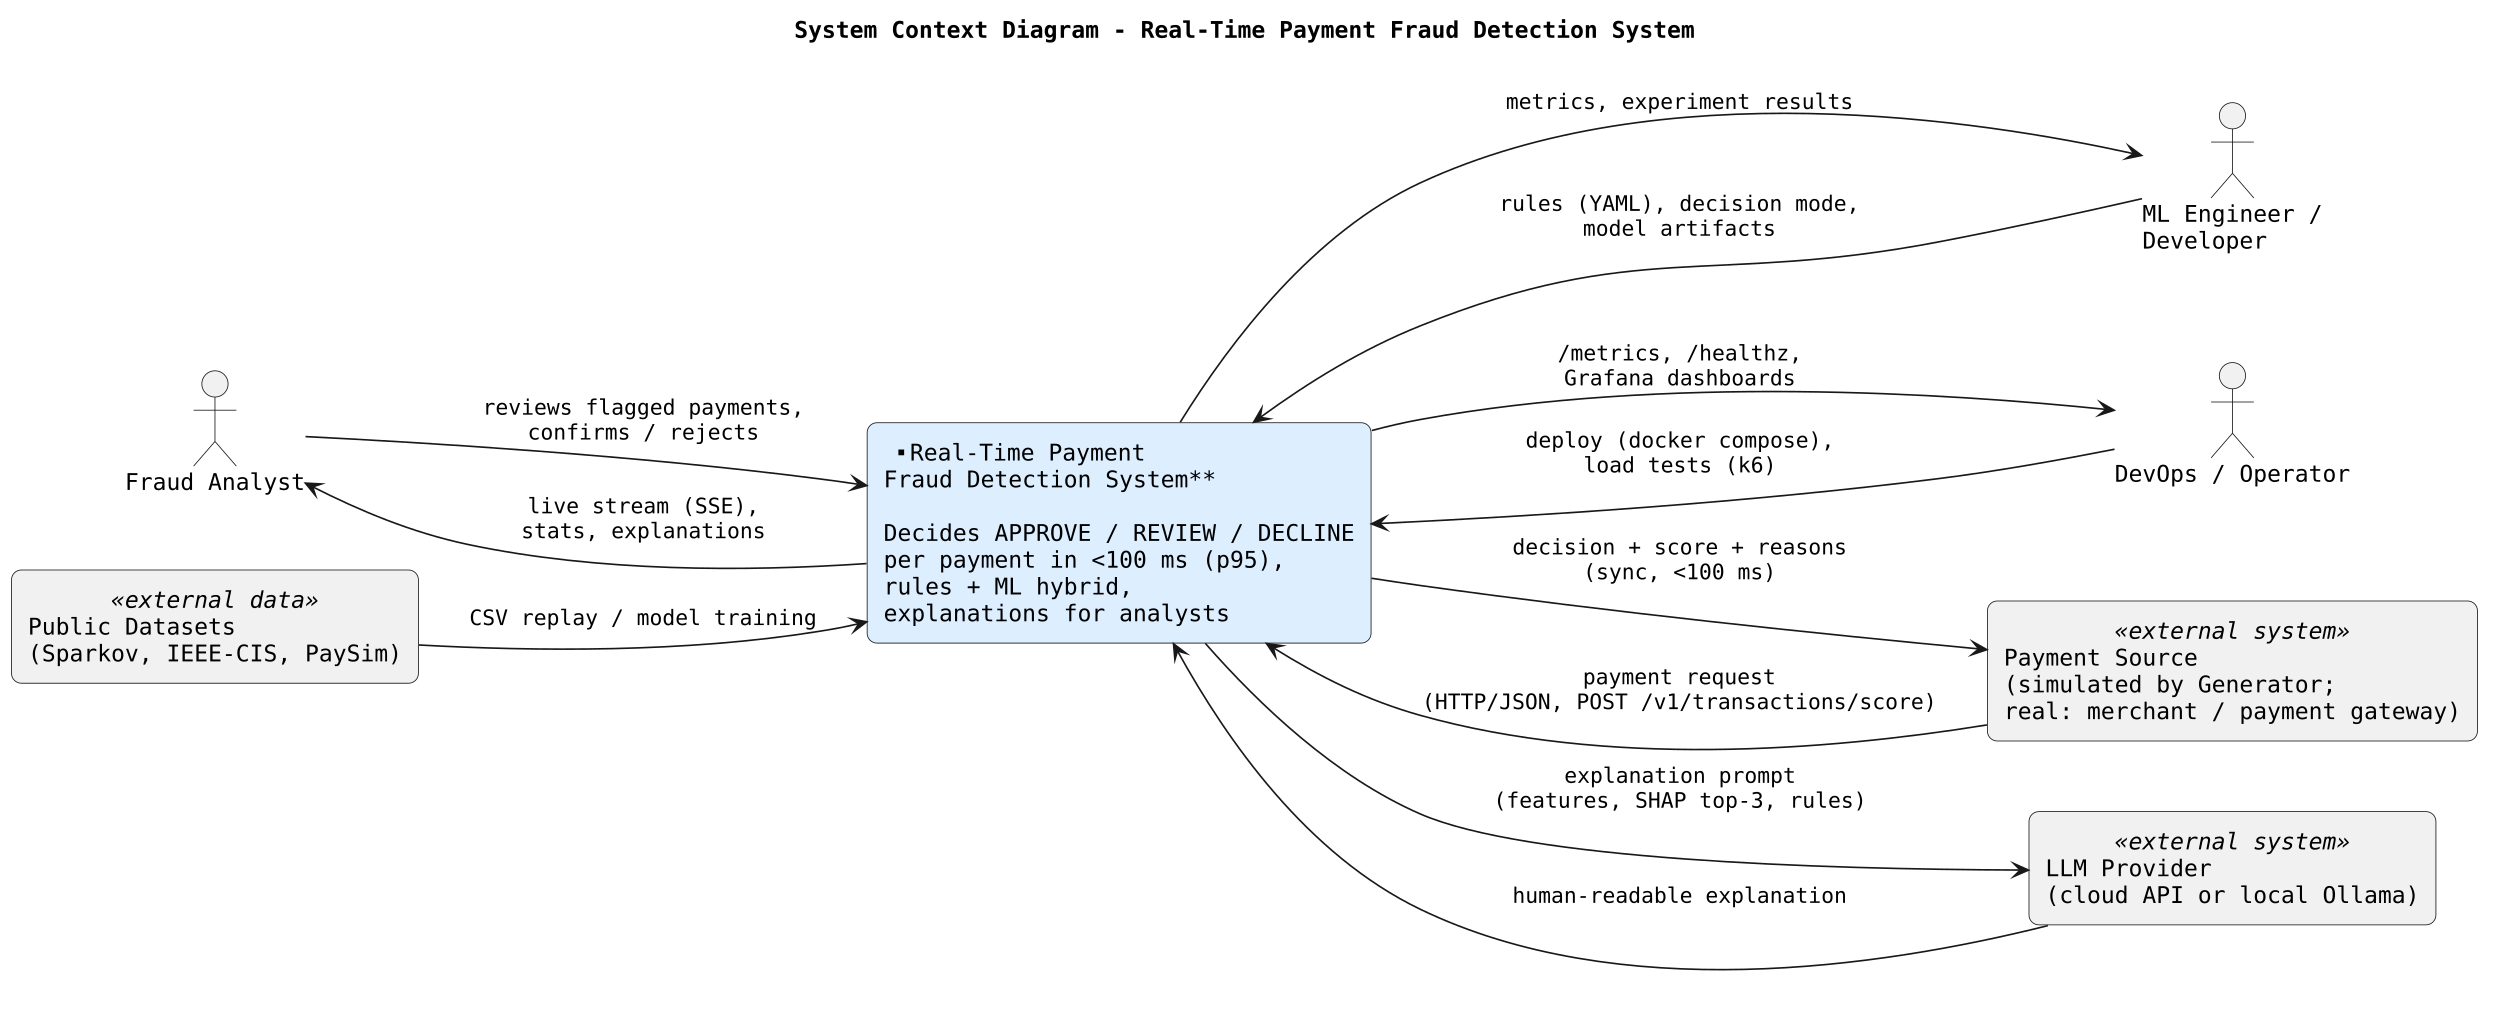
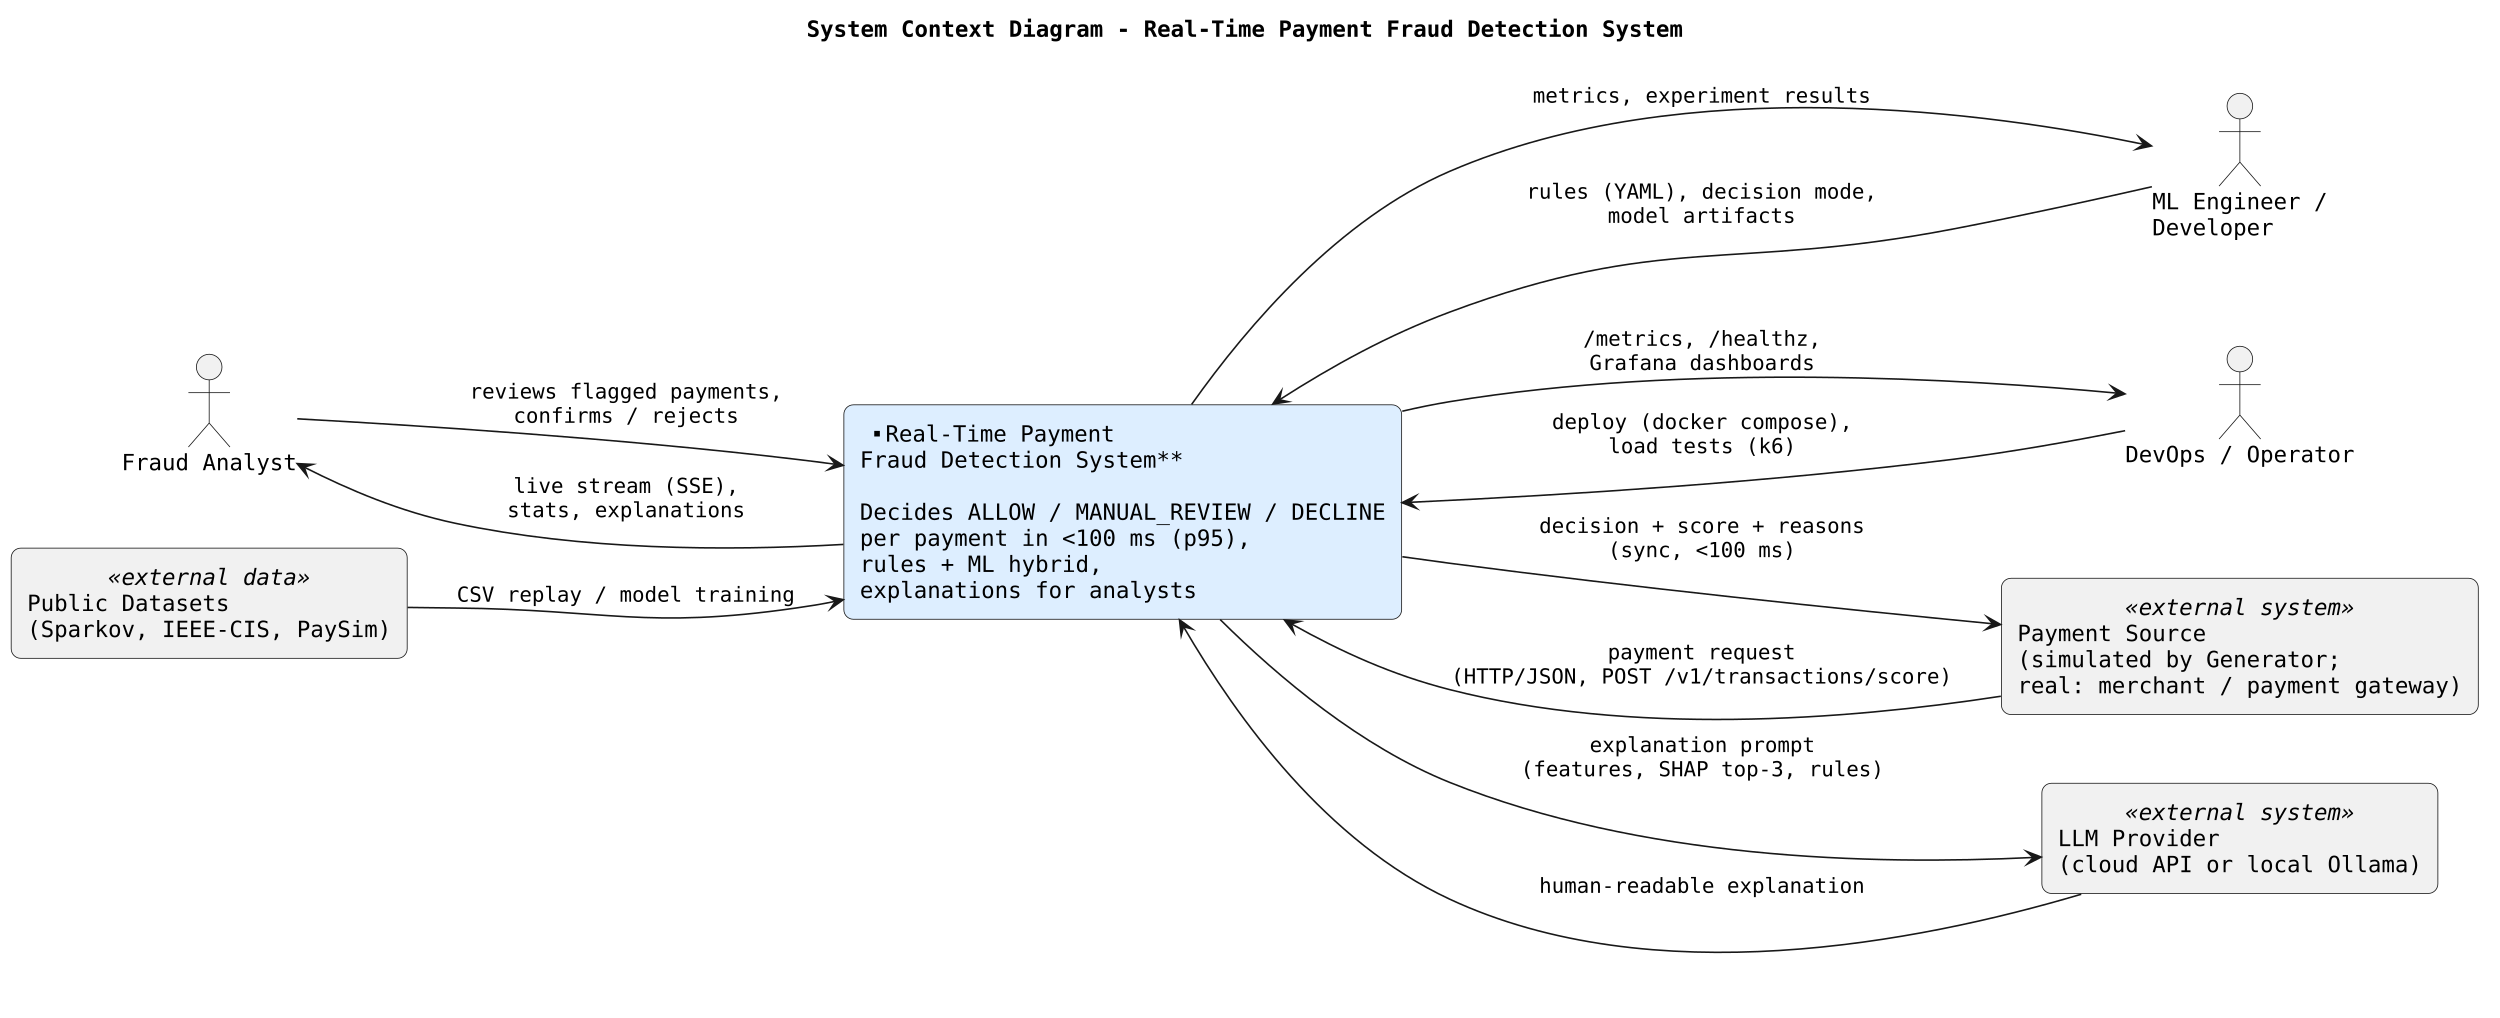
- <svg xmlns="http://www.w3.org/2000/svg" version="1.1" data-diagram-type="DESCRIPTION" style="width:1521px;height:626px;background:#FFFFFF;" width="1521px" height="626px" viewBox="0 0 1521 626" zoomAndPan="magnify" preserveAspectRatio="none" contentStyleType="text/css">
+ <svg xmlns="http://www.w3.org/2000/svg" version="1.1" data-diagram-type="DESCRIPTION" style="width:1563px;height:636px;background:#FFFFFF;" width="1563px" height="636px" viewBox="0 0 1563 636" zoomAndPan="magnify" preserveAspectRatio="none" contentStyleType="text/css">
  <defs />
  <g font-family="sans-serif" lengthAdjust="spacing">
    <g class="title" data-source-line="1">
-       <text x="483.216" y="22.995" fill="#000" font-size="14" textLength="547.866" font-weight="700" font-family="monospace">System Context Diagram - Real-Time Payment Fraud Detection System</text>
+       <text x="504.286" y="22.995" fill="#000" font-size="14" textLength="547.866" font-weight="700" font-family="monospace">System Context Diagram - Real-Time Payment Fraud Detection System</text>
    </g>
    <g class="entity" data-qualified-name="analyst" id="ent0001" data-source-line="9">
-       <ellipse cx="130.787" cy="233.577" rx="8" ry="8" fill="#F1F1F1" style="stroke:#181818;stroke-width:0.5;" />
-       <path d="M130.787,241.577 L130.787,268.577 M117.787,249.577 L143.787,249.577 M130.787,268.577 L117.787,283.577 M130.787,268.577 L143.787,283.577" style="stroke:#181818;stroke-width:0.5;" fill="none" />
-       <text x="76" y="298.072" fill="#000" font-size="14" textLength="109.573" font-family="monospace">Fraud Analyst</text>
+       <ellipse cx="130.787" cy="229.487" rx="8" ry="8" fill="#F1F1F1" style="stroke:#181818;stroke-width:0.5;" />
+       <path d="M130.787,237.487 L130.787,264.487 M117.787,245.487 L143.787,245.487 M130.787,264.487 L117.787,279.487 M130.787,264.487 L143.787,279.487" style="stroke:#181818;stroke-width:0.5;" fill="none" />
+       <text x="76" y="293.982" fill="#000" font-size="14" textLength="109.573" font-family="monospace">Fraud Analyst</text>
    </g>
    <g class="entity" data-qualified-name="dev" id="ent0002" data-source-line="10">
-       <ellipse cx="1358.227" cy="70.437" rx="8" ry="8" fill="#F1F1F1" style="stroke:#181818;stroke-width:0.5;" />
-       <path d="M1358.227,78.437 L1358.227,105.437 M1345.227,86.437 L1371.227,86.437 M1358.227,105.437 L1345.227,120.437 M1358.227,105.437 L1371.227,120.437" style="stroke:#181818;stroke-width:0.5;" fill="none" />
-       <text x="1303.44" y="134.932" fill="#000" font-size="14" textLength="109.573" font-family="monospace">ML Engineer /</text>
-       <text x="1303.44" y="151.229" fill="#000" font-size="14" textLength="75.858" font-family="monospace">Developer</text>
+       <ellipse cx="1400.367" cy="66.337" rx="8" ry="8" fill="#F1F1F1" style="stroke:#181818;stroke-width:0.5;" />
+       <path d="M1400.367,74.337 L1400.367,101.337 M1387.367,82.337 L1413.367,82.337 M1400.367,101.337 L1387.367,116.337 M1400.367,101.337 L1413.367,116.337" style="stroke:#181818;stroke-width:0.5;" fill="none" />
+       <text x="1345.58" y="130.832" fill="#000" font-size="14" textLength="109.573" font-family="monospace">ML Engineer /</text>
+       <text x="1345.58" y="147.129" fill="#000" font-size="14" textLength="75.858" font-family="monospace">Developer</text>
    </g>
    <g class="entity" data-qualified-name="ops" id="ent0003" data-source-line="11">
-       <ellipse cx="1358.224" cy="228.577" rx="8" ry="8" fill="#F1F1F1" style="stroke:#181818;stroke-width:0.5;" />
-       <path d="M1358.224,236.577 L1358.224,263.577 M1345.224,244.577 L1371.224,244.577 M1358.224,263.577 L1345.224,278.577 M1358.224,263.577 L1371.224,278.577" style="stroke:#181818;stroke-width:0.5;" fill="none" />
-       <text x="1286.58" y="293.072" fill="#000" font-size="14" textLength="143.288" font-family="monospace">DevOps / Operator</text>
+       <ellipse cx="1400.364" cy="224.487" rx="8" ry="8" fill="#F1F1F1" style="stroke:#181818;stroke-width:0.5;" />
+       <path d="M1400.364,232.487 L1400.364,259.487 M1387.364,240.487 L1413.364,240.487 M1400.364,259.487 L1387.364,274.487 M1400.364,259.487 L1413.364,274.487" style="stroke:#181818;stroke-width:0.5;" fill="none" />
+       <text x="1328.72" y="288.982" fill="#000" font-size="14" textLength="143.288" font-family="monospace">DevOps / Operator</text>
    </g>
    <g class="entity" data-qualified-name="src" id="ent0004" data-source-line="13">
-       <rect x="1209.15" y="365.637" width="298.147" height="85.188" fill="#F1F1F1" style="stroke:#181818;stroke-width:0.5;" rx="6" ry="6" />
-       <text x="1286.58" y="388.632" fill="#000" font-size="14" textLength="143.288" font-style="italic" font-family="monospace">«external system»</text>
-       <text x="1219.15" y="404.929" fill="#000" font-size="14" textLength="118.002" font-family="monospace">Payment Source</text>
-       <text x="1219.15" y="421.226" fill="#000" font-size="14" textLength="202.289" font-family="monospace">(simulated by Generator;</text>
-       <text x="1219.15" y="437.523" fill="#000" font-size="14" textLength="278.147" font-family="monospace">real: merchant / payment gateway)</text>
+       <rect x="1251.29" y="361.547" width="298.147" height="85.188" fill="#F1F1F1" style="stroke:#181818;stroke-width:0.5;" rx="6" ry="6" />
+       <text x="1328.72" y="384.542" fill="#000" font-size="14" textLength="143.288" font-style="italic" font-family="monospace">«external system»</text>
+       <text x="1261.29" y="400.839" fill="#000" font-size="14" textLength="118.002" font-family="monospace">Payment Source</text>
+       <text x="1261.29" y="417.136" fill="#000" font-size="14" textLength="202.289" font-family="monospace">(simulated by Generator;</text>
+       <text x="1261.29" y="433.433" fill="#000" font-size="14" textLength="278.147" font-family="monospace">real: merchant / payment gateway)</text>
    </g>
    <g class="entity" data-qualified-name="llm" id="ent0005" data-source-line="14">
-       <rect x="1234.44" y="493.787" width="247.575" height="68.891" fill="#F1F1F1" style="stroke:#181818;stroke-width:0.5;" rx="6" ry="6" />
-       <text x="1286.584" y="516.782" fill="#000" font-size="14" textLength="143.288" font-style="italic" font-family="monospace">«external system»</text>
-       <text x="1244.44" y="533.079" fill="#000" font-size="14" textLength="101.145" font-family="monospace">LLM Provider</text>
-       <text x="1244.44" y="549.376" fill="#000" font-size="14" textLength="227.575" font-family="monospace">(cloud API or local Ollama)</text>
+       <rect x="1276.58" y="489.697" width="247.575" height="68.891" fill="#F1F1F1" style="stroke:#181818;stroke-width:0.5;" rx="6" ry="6" />
+       <text x="1328.724" y="512.692" fill="#000" font-size="14" textLength="143.288" font-style="italic" font-family="monospace">«external system»</text>
+       <text x="1286.58" y="528.989" fill="#000" font-size="14" textLength="101.145" font-family="monospace">LLM Provider</text>
+       <text x="1286.58" y="545.286" fill="#000" font-size="14" textLength="227.575" font-family="monospace">(cloud API or local Ollama)</text>
    </g>
    <g class="entity" data-qualified-name="ds" id="ent0006" data-source-line="15">
-       <rect x="7" y="346.787" width="247.575" height="68.891" fill="#F1F1F1" style="stroke:#181818;stroke-width:0.5;" rx="6" ry="6" />
-       <text x="67.572" y="369.782" fill="#000" font-size="14" textLength="126.431" font-style="italic" font-family="monospace">«external data»</text>
-       <text x="17" y="386.079" fill="#000" font-size="14" textLength="126.431" font-family="monospace">Public Datasets</text>
-       <text x="17" y="402.376" fill="#000" font-size="14" textLength="227.575" font-family="monospace">(Sparkov, IEEE-CIS, PaySim)</text>
+       <rect x="7" y="342.697" width="247.575" height="68.891" fill="#F1F1F1" style="stroke:#181818;stroke-width:0.5;" rx="6" ry="6" />
+       <text x="67.572" y="365.692" fill="#000" font-size="14" textLength="126.431" font-style="italic" font-family="monospace">«external data»</text>
+       <text x="17" y="381.989" fill="#000" font-size="14" textLength="126.431" font-family="monospace">Public Datasets</text>
+       <text x="17" y="398.286" fill="#000" font-size="14" textLength="227.575" font-family="monospace">(Sparkov, IEEE-CIS, PaySim)</text>
    </g>
    <g class="entity" data-qualified-name="sys" id="ent0007" data-source-line="17">
-       <rect x="527.58" y="257.187" width="306.576" height="134.078" fill="#DEF" style="stroke:#181818;stroke-width:0.5;" rx="6" ry="6" />
-       <rect x="546.58" y="273.484" width="3.5" height="3.5" fill="#000" />
-       <text x="553.58" y="280.182" fill="#000" font-size="14" textLength="143.288" font-family="monospace">Real-Time Payment</text>
-       <text x="537.58" y="296.479" fill="#000" font-size="14" textLength="202.289" font-family="monospace">Fraud Detection System**</text>
-       <text x="537.58" y="312.776" fill="#000" font-size="14" font-family="monospace"> </text>
-       <text x="537.58" y="329.073" fill="#000" font-size="14" textLength="286.576" font-family="monospace">Decides APPROVE / REVIEW / DECLINE</text>
-       <text x="537.58" y="345.369" fill="#000" font-size="14" textLength="244.433" font-family="monospace">per payment in &lt;100 ms (p95),</text>
-       <text x="537.58" y="361.666" fill="#000" font-size="14" textLength="151.717" font-family="monospace">rules + ML hybrid,</text>
-       <text x="537.58" y="377.963" fill="#000" font-size="14" textLength="210.718" font-family="monospace">explanations for analysts</text>
+       <rect x="527.58" y="253.097" width="348.72" height="134.078" fill="#DEF" style="stroke:#181818;stroke-width:0.5;" rx="6" ry="6" />
+       <rect x="546.58" y="269.394" width="3.5" height="3.5" fill="#000" />
+       <text x="553.58" y="276.092" fill="#000" font-size="14" textLength="143.288" font-family="monospace">Real-Time Payment</text>
+       <text x="537.58" y="292.389" fill="#000" font-size="14" textLength="202.289" font-family="monospace">Fraud Detection System**</text>
+       <text x="537.58" y="308.686" fill="#000" font-size="14" font-family="monospace"> </text>
+       <text x="537.58" y="324.983" fill="#000" font-size="14" textLength="328.72" font-family="monospace">Decides ALLOW / MANUAL_REVIEW / DECLINE</text>
+       <text x="537.58" y="341.279" fill="#000" font-size="14" textLength="244.433" font-family="monospace">per payment in &lt;100 ms (p95),</text>
+       <text x="537.58" y="357.576" fill="#000" font-size="14" textLength="151.717" font-family="monospace">rules + ML hybrid,</text>
+       <text x="537.58" y="373.873" fill="#000" font-size="14" textLength="210.718" font-family="monospace">explanations for analysts</text>
    </g>
    <g class="link" data-entity-1="ent0004" data-entity-2="ent0007" id="lnk8" data-source-line="19" data-link-type="dependency">
-       <path d="M1208.86,441.047 C1109.53,457.057 976.83,466.837 864.15,435.227 C831.51,426.077 803.148,411.93 774.738,394.14" style="stroke:#181818;stroke-width:1;" fill="none" id="src-to-sys" />
-       <polygon points="770.5,391.487,776.005,399.654,774.738,394.14,780.251,392.873,770.5,391.487" fill="#181818" style="stroke:#181818;stroke-width:1;stroke-linejoin:miter;stroke-miterlimit:10;" />
-       <text x="962.983" y="416.294" fill="#000" font-size="13" textLength="117.4" font-family="monospace">payment request</text>
-       <text x="865.15" y="431.427" fill="#000" font-size="13" textLength="313.066" font-family="monospace">(HTTP/JSON, POST /v1/transactions/score)</text>
+       <path d="M1250.93,435.297 C1151.85,450.507 1019.48,460.017 906.29,431.137 C870.73,422.067 839.042,407.801 807.372,390.051" style="stroke:#181818;stroke-width:1;" fill="none" id="src-to-sys" />
+       <polygon points="803.01,387.607,808.905,395.496,807.372,390.051,812.817,388.518,803.01,387.607" fill="#181818" style="stroke:#181818;stroke-width:1;stroke-linejoin:miter;stroke-miterlimit:10;" />
+       <text x="1005.123" y="412.204" fill="#000" font-size="13" textLength="117.4" font-family="monospace">payment request</text>
+       <text x="907.29" y="427.337" fill="#000" font-size="13" textLength="313.066" font-family="monospace">(HTTP/JSON, POST /v1/transactions/score)</text>
    </g>
    <g class="link" data-entity-1="ent0007" data-entity-2="ent0004" id="lnk9" data-source-line="20" data-link-type="dependency">
-       <path d="M834.41,351.807 C844.47,353.377 854.45,354.867 864.15,356.227 C979.55,372.427 1105.802,385.558 1203.852,394.788" style="stroke:#181818;stroke-width:1;" fill="none" id="sys-to-src" />
-       <polygon points="1208.83,395.257,1200.244,390.431,1203.852,394.788,1199.495,398.396,1208.83,395.257" fill="#181818" style="stroke:#181818;stroke-width:1;stroke-linejoin:miter;stroke-miterlimit:10;" />
-       <text x="920.15" y="337.294" fill="#000" font-size="13" textLength="203.493" font-family="monospace">decision + score + reasons</text>
-       <text x="963.197" y="352.427" fill="#000" font-size="13" textLength="117.4" font-family="monospace">(sync, &lt;100 ms)</text>
+       <path d="M876.74,348.087 C886.73,349.507 896.64,350.867 906.29,352.137 C1021.72,367.297 1147.833,380.474 1245.823,389.984" style="stroke:#181818;stroke-width:1;" fill="none" id="sys-to-src" />
+       <polygon points="1250.8,390.467,1242.228,385.616,1245.823,389.984,1241.456,393.579,1250.8,390.467" fill="#181818" style="stroke:#181818;stroke-width:1;stroke-linejoin:miter;stroke-miterlimit:10;" />
+       <text x="962.29" y="333.204" fill="#000" font-size="13" textLength="203.493" font-family="monospace">decision + score + reasons</text>
+       <text x="1005.337" y="348.337" fill="#000" font-size="13" textLength="117.4" font-family="monospace">(sync, &lt;100 ms)</text>
    </g>
    <g class="link" data-entity-1="ent0001" data-entity-2="ent0007" id="lnk10" data-source-line="22" data-link-type="dependency">
-       <path d="M185.89,265.627 C257.43,269.207 387.34,277.067 497.58,291.227 C507.3,292.477 512.357,293.146 522.427,294.676" style="stroke:#181818;stroke-width:1;" fill="none" id="analyst-to-sys" />
-       <polygon points="527.37,295.427,519.073,290.12,522.427,294.676,517.871,298.03,527.37,295.427" fill="#181818" style="stroke:#181818;stroke-width:1;stroke-linejoin:miter;stroke-miterlimit:10;" />
-       <text x="293.58" y="252.294" fill="#000" font-size="13" textLength="195.667" font-family="monospace">reviews flagged payments,</text>
-       <text x="320.973" y="267.427" fill="#000" font-size="13" textLength="140.88" font-family="monospace">confirms / rejects</text>
+       <path d="M185.85,261.847 C257.35,265.757 387.22,273.987 497.58,287.137 C507.25,288.297 512.226,288.898 522.226,290.268" style="stroke:#181818;stroke-width:1;" fill="none" id="analyst-to-sys" />
+       <polygon points="527.18,290.947,518.806,285.762,522.226,290.268,517.72,293.688,527.18,290.947" fill="#181818" style="stroke:#181818;stroke-width:1;stroke-linejoin:miter;stroke-miterlimit:10;" />
+       <text x="293.58" y="249.204" fill="#000" font-size="13" textLength="195.667" font-family="monospace">reviews flagged payments,</text>
+       <text x="320.973" y="264.337" fill="#000" font-size="13" textLength="140.88" font-family="monospace">confirms / rejects</text>
    </g>
    <g class="link" data-entity-1="ent0007" data-entity-2="ent0001" id="lnk11" data-source-line="23" data-link-type="dependency">
-       <path d="M527.22,342.877 C453.21,347.887 363.46,347.987 284.58,331.227 C250.21,323.927 218.66,310.597 190.23,296.187" style="stroke:#181818;stroke-width:1;" fill="none" id="sys-to-analyst" />
-       <polygon points="185.77,293.927,191.989,301.564,190.23,296.187,195.606,294.428,185.77,293.927" fill="#181818" style="stroke:#181818;stroke-width:1;stroke-linejoin:miter;stroke-miterlimit:10;" />
-       <text x="320.993" y="312.294" fill="#000" font-size="13" textLength="140.88" font-family="monospace">live stream (SSE),</text>
-       <text x="317.08" y="327.427" fill="#000" font-size="13" textLength="148.707" font-family="monospace">stats, explanations</text>
+       <path d="M527.33,340.367 C451.97,344.717 363.16,343.837 284.58,327.137 C250.21,319.837 218.66,306.507 190.23,292.097" style="stroke:#181818;stroke-width:1;" fill="none" id="sys-to-analyst" />
+       <polygon points="185.77,289.837,191.989,297.474,190.23,292.097,195.606,290.338,185.77,289.837" fill="#181818" style="stroke:#181818;stroke-width:1;stroke-linejoin:miter;stroke-miterlimit:10;" />
+       <text x="320.993" y="308.204" fill="#000" font-size="13" textLength="140.88" font-family="monospace">live stream (SSE),</text>
+       <text x="317.08" y="323.337" fill="#000" font-size="13" textLength="148.707" font-family="monospace">stats, explanations</text>
    </g>
    <g class="link" data-entity-1="ent0002" data-entity-2="ent0007" id="lnk12" data-source-line="25" data-link-type="dependency">
-       <path d="M1303.22,120.867 C1268,128.907 1220.97,139.267 1179.15,147.227 C1039.83,173.747 995.72,145.277 864.15,198.227 C828.46,212.597 796.885,232.027 766.725,253.947" style="stroke:#181818;stroke-width:1;" fill="none" id="dev-to-sys" />
-       <polygon points="762.68,256.887,772.312,254.831,766.725,253.947,767.609,248.36,762.68,256.887" fill="#181818" style="stroke:#181818;stroke-width:1;stroke-linejoin:miter;stroke-miterlimit:10;" />
-       <text x="912.15" y="128.294" fill="#000" font-size="13" textLength="219.146" font-family="monospace">rules (YAML), decision mode,</text>
-       <text x="963.023" y="143.427" fill="#000" font-size="13" textLength="117.4" font-family="monospace">model artifacts</text>
+       <path d="M1345.36,116.737 C1310.13,124.757 1263.1,135.117 1221.29,143.137 C1081.94,169.877 1039.22,145.507 906.29,195.137 C868.05,209.417 833.34,228.519 799.93,249.929" style="stroke:#181818;stroke-width:1;" fill="none" id="dev-to-sys" />
+       <polygon points="795.72,252.627,805.456,251.139,799.93,249.929,801.139,244.403,795.72,252.627" fill="#181818" style="stroke:#181818;stroke-width:1;stroke-linejoin:miter;stroke-miterlimit:10;" />
+       <text x="954.29" y="124.204" fill="#000" font-size="13" textLength="219.146" font-family="monospace">rules (YAML), decision mode,</text>
+       <text x="1005.163" y="139.337" fill="#000" font-size="13" textLength="117.4" font-family="monospace">model artifacts</text>
    </g>
    <g class="link" data-entity-1="ent0007" data-entity-2="ent0002" id="lnk13" data-source-line="26" data-link-type="dependency">
-       <path d="M718.04,256.877 C749.3,206.437 799.58,141.197 864.15,111.227 C1010.52,43.297 1203.787,72.7 1298.107,93.5" style="stroke:#181818;stroke-width:1;" fill="none" id="sys-to-dev" />
-       <polygon points="1302.99,94.577,1295.063,88.733,1298.107,93.5,1293.34,96.545,1302.99,94.577" fill="#181818" style="stroke:#181818;stroke-width:1;stroke-linejoin:miter;stroke-miterlimit:10;" />
-       <text x="916.15" y="66.294" fill="#000" font-size="13" textLength="211.32" font-family="monospace">metrics, experiment results</text>
+       <path d="M744.98,252.857 C780.86,202.277 837.52,136.807 906.29,107.137 C1054.26,43.297 1246.345,70.709 1340.235,90.229" style="stroke:#181818;stroke-width:1;" fill="none" id="sys-to-dev" />
+       <polygon points="1345.13,91.247,1337.133,85.499,1340.235,90.229,1335.504,93.331,1345.13,91.247" fill="#181818" style="stroke:#181818;stroke-width:1;stroke-linejoin:miter;stroke-miterlimit:10;" />
+       <text x="958.29" y="64.204" fill="#000" font-size="13" textLength="211.32" font-family="monospace">metrics, experiment results</text>
    </g>
    <g class="link" data-entity-1="ent0003" data-entity-2="ent0007" id="lnk14" data-source-line="28" data-link-type="dependency">
-       <path d="M1286.47,273.307 C1253.92,279.737 1214.72,286.767 1179.15,291.227 C1064,305.667 938.004,313.799 839.374,318.489" style="stroke:#181818;stroke-width:1;" fill="none" id="ops-to-sys" />
-       <polygon points="834.38,318.727,843.56,322.295,839.374,318.489,843.18,314.304,834.38,318.727" fill="#181818" style="stroke:#181818;stroke-width:1;stroke-linejoin:miter;stroke-miterlimit:10;" />
-       <text x="928.15" y="272.294" fill="#000" font-size="13" textLength="187.84" font-family="monospace">deploy (docker compose),</text>
-       <text x="963.37" y="287.427" fill="#000" font-size="13" textLength="117.4" font-family="monospace">load tests (k6)</text>
+       <path d="M1328.62,269.267 C1296.07,275.697 1256.87,282.727 1221.29,287.137 C1106.86,301.337 982.405,309.344 881.495,314.044" style="stroke:#181818;stroke-width:1;" fill="none" id="ops-to-sys" />
+       <polygon points="876.5,314.277,885.676,317.854,881.495,314.044,885.304,309.862,876.5,314.277" fill="#181818" style="stroke:#181818;stroke-width:1;stroke-linejoin:miter;stroke-miterlimit:10;" />
+       <text x="970.29" y="268.204" fill="#000" font-size="13" textLength="187.84" font-family="monospace">deploy (docker compose),</text>
+       <text x="1005.51" y="283.337" fill="#000" font-size="13" textLength="117.4" font-family="monospace">load tests (k6)</text>
    </g>
    <g class="link" data-entity-1="ent0007" data-entity-2="ent0003" id="lnk15" data-source-line="29" data-link-type="dependency">
-       <path d="M834.64,261.917 C844.52,259.287 854.42,257.007 864.15,255.227 C1012.36,228.117 1184.856,239.197 1281.306,249.077" style="stroke:#181818;stroke-width:1;" fill="none" id="sys-to-ops" />
-       <polygon points="1286.28,249.587,1277.734,244.691,1281.306,249.077,1276.919,252.649,1286.28,249.587" fill="#181818" style="stroke:#181818;stroke-width:1;stroke-linejoin:miter;stroke-miterlimit:10;" />
-       <text x="947.65" y="219.294" fill="#000" font-size="13" textLength="148.707" font-family="monospace">/metrics, /healthz,</text>
-       <text x="951.563" y="234.427" fill="#000" font-size="13" textLength="140.88" font-family="monospace">Grafana dashboards</text>
+       <path d="M876.71,257.087 C886.64,254.767 896.55,252.747 906.29,251.137 C1054.95,226.607 1227.282,236.76 1323.582,245.79" style="stroke:#181818;stroke-width:1;" fill="none" id="sys-to-ops" />
+       <polygon points="1328.56,246.257,1319.973,241.434,1323.582,245.79,1319.226,249.399,1328.56,246.257" fill="#181818" style="stroke:#181818;stroke-width:1;stroke-linejoin:miter;stroke-miterlimit:10;" />
+       <text x="989.79" y="216.204" fill="#000" font-size="13" textLength="148.707" font-family="monospace">/metrics, /healthz,</text>
+       <text x="993.703" y="231.337" fill="#000" font-size="13" textLength="140.88" font-family="monospace">Grafana dashboards</text>
    </g>
    <g class="link" data-entity-1="ent0007" data-entity-2="ent0005" id="lnk16" data-source-line="31" data-link-type="dependency">
-       <path d="M733.28,391.377 C766.22,428.987 812.42,472.737 864.15,495.227 C928.18,523.067 1105.08,528.826 1229.1,529.346" style="stroke:#181818;stroke-width:1;" fill="none" id="sys-to-llm" />
-       <polygon points="1234.1,529.367,1225.117,525.329,1229.1,529.346,1225.083,533.329,1234.1,529.367" fill="#181818" style="stroke:#181818;stroke-width:1;stroke-linejoin:miter;stroke-miterlimit:10;" />
-       <text x="951.697" y="476.294" fill="#000" font-size="13" textLength="140.88" font-family="monospace">explanation prompt</text>
-       <text x="908.65" y="491.427" fill="#000" font-size="13" textLength="226.973" font-family="monospace">(features, SHAP top-3, rules)</text>
+       <path d="M762.85,387.347 C800.14,424.317 851.35,467.057 906.29,489.137 C1025.34,536.977 1168.506,541.122 1271.176,536.092" style="stroke:#181818;stroke-width:1;" fill="none" id="sys-to-llm" />
+       <polygon points="1276.17,535.847,1266.985,532.292,1271.176,536.092,1267.377,540.282,1276.17,535.847" fill="#181818" style="stroke:#181818;stroke-width:1;stroke-linejoin:miter;stroke-miterlimit:10;" />
+       <text x="993.837" y="470.204" fill="#000" font-size="13" textLength="140.88" font-family="monospace">explanation prompt</text>
+       <text x="950.79" y="485.337" fill="#000" font-size="13" textLength="226.973" font-family="monospace">(features, SHAP top-3, rules)</text>
    </g>
    <g class="link" data-entity-1="ent0005" data-entity-2="ent0007" id="lnk17" data-source-line="32" data-link-type="dependency">
-       <path d="M1245.93,563.147 C1141.85,589.237 984.79,611.387 864.15,553.227 C795.15,519.957 746.615,450.845 716.385,396.035" style="stroke:#181818;stroke-width:1;" fill="none" id="llm-to-sys" />
-       <polygon points="713.97,391.657,714.814,401.47,716.385,396.035,721.819,397.606,713.97,391.657" fill="#181818" style="stroke:#181818;stroke-width:1;stroke-linejoin:miter;stroke-miterlimit:10;" />
-       <text x="920.15" y="549.294" fill="#000" font-size="13" textLength="203.493" font-family="monospace">human-readable explanation</text>
+       <path d="M1301.18,559.077 C1197.85,589.767 1032.96,621.147 906.29,562.137 C829.56,526.387 773.99,450.185 739.93,391.815" style="stroke:#181818;stroke-width:1;" fill="none" id="llm-to-sys" />
+       <polygon points="737.41,387.497,738.491,397.286,739.93,391.815,745.401,393.254,737.41,387.497" fill="#181818" style="stroke:#181818;stroke-width:1;stroke-linejoin:miter;stroke-miterlimit:10;" />
+       <text x="962.29" y="558.204" fill="#000" font-size="13" textLength="203.493" font-family="monospace">human-readable explanation</text>
    </g>
    <g class="link" data-entity-1="ent0006" data-entity-2="ent0007" id="lnk18" data-source-line="34" data-link-type="dependency">
-       <path d="M254.9,392.407 C326.22,396.347 417.47,397.077 497.58,384.227 C507.36,382.657 512.472,381.788 522.452,379.448" style="stroke:#181818;stroke-width:1;" fill="none" id="ds-to-sys" />
-       <polygon points="527.32,378.307,517.645,376.467,522.452,379.448,519.471,384.256,527.32,378.307" fill="#181818" style="stroke:#181818;stroke-width:1;stroke-linejoin:miter;stroke-miterlimit:10;" />
-       <text x="285.58" y="380.294" fill="#000" font-size="13" textLength="211.32" font-family="monospace">CSV replay / model training</text>
+       <path d="M254.79,379.767 C264.86,379.917 274.89,380.047 284.58,380.137 C379.24,381.067 403.88,393.677 497.58,380.137 C507.32,378.727 512.351,377.969 522.321,375.929" style="stroke:#181818;stroke-width:1;" fill="none" id="ds-to-sys" />
+       <polygon points="527.22,374.927,517.601,372.812,522.321,375.929,519.205,380.65,527.22,374.927" fill="#181818" style="stroke:#181818;stroke-width:1;stroke-linejoin:miter;stroke-miterlimit:10;" />
+       <text x="285.58" y="376.204" fill="#000" font-size="13" textLength="211.32" font-family="monospace">CSV replay / model training</text>
    </g>
  </g>
</svg>
